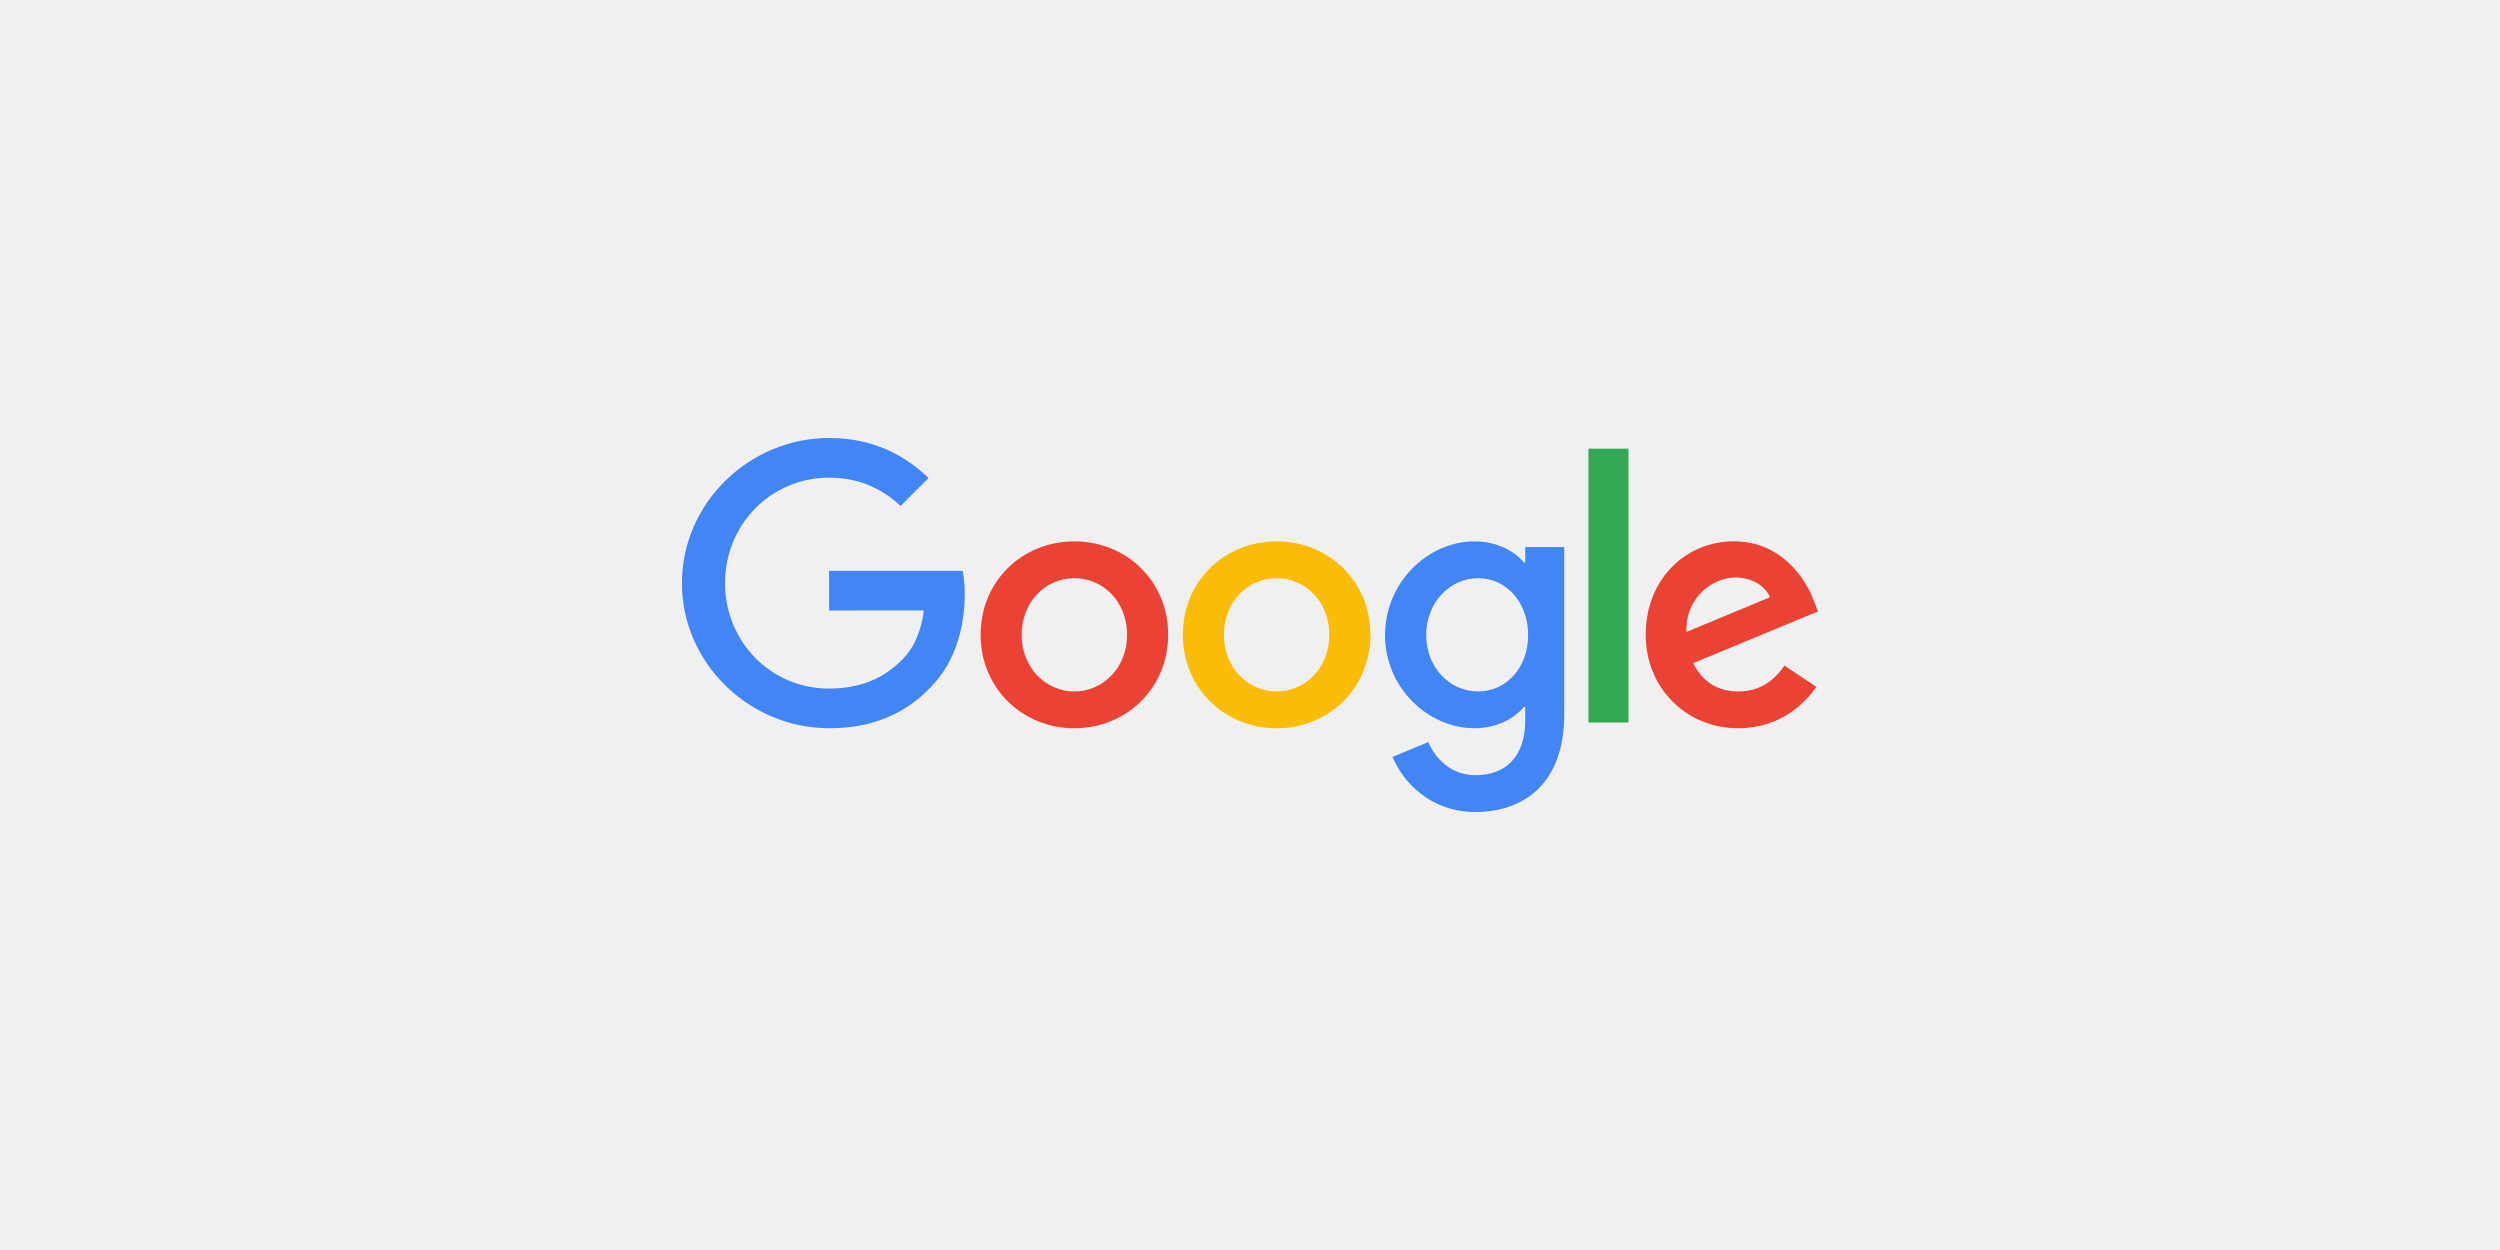
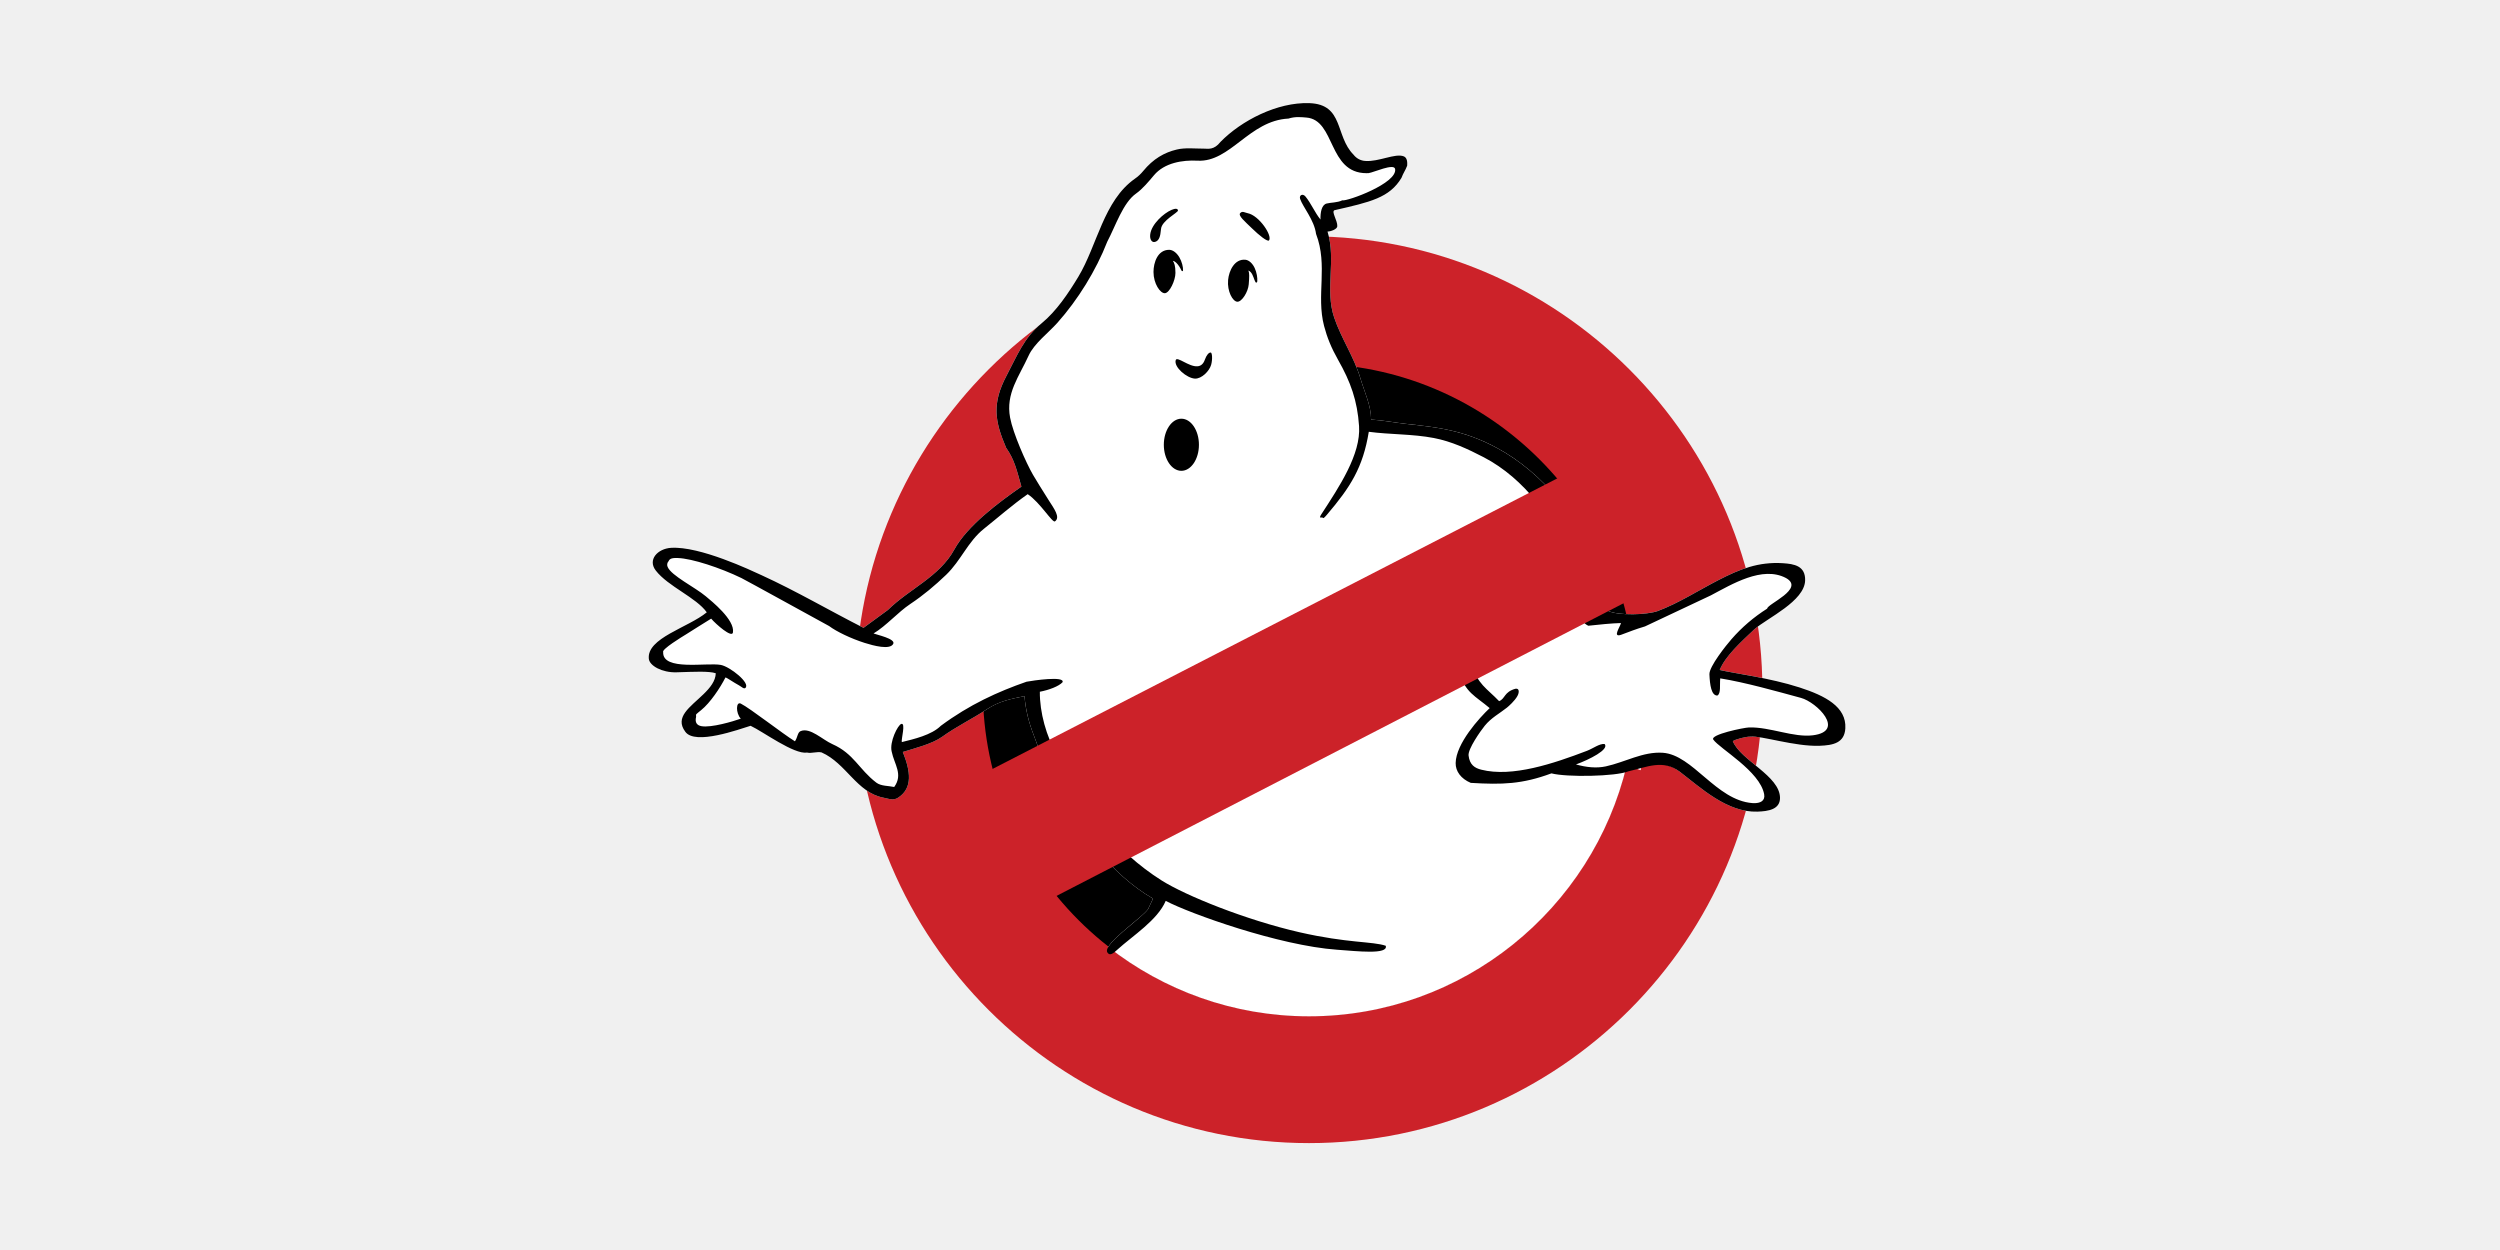
<svg xmlns="http://www.w3.org/2000/svg" width="176" height="88" viewBox="0 0 176 88" fill="none">
-   <path d="M82.237 44.691C82.237 48.479 79.273 51.27 75.636 51.27C72 51.27 69.036 48.479 69.036 44.691C69.036 40.877 72 38.112 75.636 38.112C79.273 38.112 82.237 40.877 82.237 44.691ZM79.347 44.691C79.347 42.324 77.63 40.704 75.636 40.704C73.643 40.704 71.925 42.324 71.925 44.691C71.925 47.035 73.643 48.678 75.636 48.678C77.63 48.678 79.347 47.032 79.347 44.691Z" fill="#EA4335" />
-   <path d="M96.475 44.691C96.475 48.479 93.511 51.27 89.875 51.27C86.238 51.27 83.274 48.479 83.274 44.691C83.274 40.879 86.238 38.112 89.875 38.112C93.511 38.112 96.475 40.877 96.475 44.691ZM93.585 44.691C93.585 42.324 91.868 40.704 89.875 40.704C87.881 40.704 86.164 42.324 86.164 44.691C86.164 47.035 87.881 48.678 89.875 48.678C91.868 48.678 93.585 47.032 93.585 44.691Z" fill="#FBBC05" />
-   <path d="M110.12 38.509V50.321C110.12 55.18 107.254 57.165 103.867 57.165C100.678 57.165 98.759 55.032 98.035 53.288L100.551 52.24C100.998 53.311 102.096 54.575 103.864 54.575C106.032 54.575 107.376 53.237 107.376 50.719V49.773H107.275C106.628 50.57 105.382 51.267 103.81 51.267C100.521 51.267 97.507 48.402 97.507 44.715C97.507 41.001 100.521 38.112 103.81 38.112C105.38 38.112 106.626 38.809 107.275 39.583H107.376V38.512H110.12V38.509ZM107.581 44.715C107.581 42.398 106.036 40.704 104.069 40.704C102.076 40.704 100.405 42.398 100.405 44.715C100.405 47.008 102.076 48.678 104.069 48.678C106.036 48.678 107.581 47.008 107.581 44.715Z" fill="#4285F4" />
-   <path d="M114.644 31.586V50.867H111.825V31.586H114.644Z" fill="#34A853" />
-   <path d="M125.625 46.857L127.868 48.352C127.144 49.423 125.399 51.268 122.386 51.268C118.648 51.268 115.857 48.379 115.857 44.688C115.857 40.776 118.672 38.109 122.062 38.109C125.477 38.109 127.147 40.826 127.692 42.294L127.992 43.042L119.197 46.685C119.87 48.005 120.918 48.678 122.386 48.678C123.857 48.678 124.878 47.954 125.625 46.857ZM118.722 44.49L124.602 42.048C124.278 41.227 123.305 40.654 122.16 40.654C120.692 40.654 118.648 41.95 118.722 44.49Z" fill="#EA4335" />
-   <path d="M58.369 42.98V40.188H67.776C67.867 40.675 67.915 41.25 67.915 41.873C67.915 43.967 67.343 46.557 65.497 48.402C63.703 50.271 61.41 51.267 58.372 51.267C52.742 51.267 48.008 46.682 48.008 41.051C48.008 35.421 52.742 30.835 58.372 30.835C61.487 30.835 63.706 32.058 65.373 33.651L63.403 35.62C62.208 34.499 60.588 33.627 58.369 33.627C54.258 33.627 51.042 36.94 51.042 41.051C51.042 45.163 54.258 48.476 58.369 48.476C61.036 48.476 62.555 47.405 63.528 46.432C64.317 45.643 64.836 44.516 65.041 42.977L58.369 42.98Z" fill="#4285F4" />
+   <g clip-path="url(#clip0_2063_28585)">
+     <path fill-rule="evenodd" clip-rule="evenodd" d="M92.153 16.636C109.733 16.636 124.072 30.974 124.072 48.555C124.072 66.136 109.733 80.475 92.153 80.475C74.572 80.475 60.234 66.136 60.234 48.555C60.234 30.975 74.572 16.636 92.153 16.636Z" fill="#CC2229" />
+     <path fill-rule="evenodd" clip-rule="evenodd" d="M92.153 25.595C104.798 25.595 115.113 35.909 115.113 48.555C115.113 61.202 104.798 71.516 92.153 71.516C79.506 71.516 69.192 61.202 69.192 48.555C69.192 35.909 79.506 25.595 92.153 25.595Z" fill="black" />
+     <path d="M115.539 53.997C116.496 53.693 117.299 53.598 118.273 54.341C119.694 55.423 121.583 57.213 123.722 57.139C124.492 57.112 125.313 56.985 125.313 56.173C125.314 54.616 122.526 53.527 121.989 52.173C122.206 52.033 122.935 51.848 123.236 51.856C123.952 51.774 126.378 52.566 128.094 52.503C129.063 52.467 129.852 52.299 129.911 51.278C130.001 49.759 128.49 48.977 126.689 48.396C124.582 47.715 122.065 47.402 121.065 47.164C121.467 46.184 122.548 45.205 123.511 44.297C124.442 43.495 127.046 42.318 127.081 40.856C127.106 39.844 126.328 39.697 125.506 39.647C123.776 39.541 122.476 40.069 120.994 40.829C119.579 41.555 118.206 42.45 116.699 43.018C116.306 43.155 115.629 43.237 114.956 43.243C114.239 43.25 113.527 43.173 113.171 42.989C112.475 42.559 112.153 40.857 112.033 40.082C111.485 36.534 108.452 33.198 105.418 31.552C103.075 30.281 101.191 30.078 98.985 29.84C98.172 29.752 97.338 29.58 96.526 29.537C96.525 28.555 96.058 27.597 95.779 26.655C95.329 25.134 94.432 23.853 93.924 22.35C93.258 20.381 94.079 18.331 93.458 16.3C93.693 16.295 94.139 16.136 94.146 15.922C94.162 15.514 93.713 14.906 93.945 14.798C96.462 14.223 97.82 13.929 98.667 12.514L98.666 12.513C98.791 12.177 98.939 12.002 99.064 11.665C99.096 11.28 99.005 11.081 98.827 11.006C98.243 10.764 97.059 11.399 96.123 11.329C95.961 11.321 95.802 11.277 95.659 11.201C95.515 11.125 95.39 11.019 95.291 10.89C93.976 9.574 94.626 7.341 92.175 7.258C89.921 7.182 87.396 8.482 85.923 9.987C85.462 10.572 85.056 10.462 84.79 10.462C84.087 10.463 83.453 10.382 82.85 10.524C81.969 10.732 81.189 11.177 80.478 12.042C80.311 12.246 80.116 12.426 79.899 12.577C77.687 14.125 77.243 17.282 75.907 19.492C75.216 20.637 74.376 21.896 73.338 22.75C72.063 23.799 71.602 25.051 70.864 26.439C69.813 28.418 70.038 29.67 70.83 31.521C71.437 32.375 71.591 33.152 71.907 34.257C70.331 35.352 68.103 37.003 67.187 38.681C66.137 40.605 64.004 41.462 62.506 42.941C61.967 43.327 61.33 43.812 60.791 44.198C58.399 42.984 56.07 41.614 53.609 40.489C52.893 40.161 49.275 38.437 47.239 38.566C46.296 38.625 45.576 39.402 46.166 40.164C47.036 41.29 49.012 42.064 49.756 43.107C48.436 44.188 45.518 44.916 45.676 46.382C45.728 46.869 46.615 47.361 47.628 47.33C48.865 47.292 49.912 47.235 50.388 47.396C50.362 48.489 48.839 49.306 48.238 50.15C47.944 50.561 47.856 50.999 48.245 51.516C48.935 52.482 52.036 51.339 52.841 51.094C53.733 51.513 55.898 53.126 56.819 52.981C57.147 53.053 57.508 52.895 57.835 52.968C59.582 53.74 60.308 55.791 62.194 56.155C62.574 56.229 62.915 56.392 63.268 56.127C64.248 55.459 64.11 54.308 63.558 52.936C64.374 52.688 65.641 52.362 66.32 51.871V51.872C67.32 51.149 68.44 50.614 69.469 49.935C70.337 49.362 71.126 49.212 72.124 49.005C72.201 49.971 72.429 50.867 72.781 51.769C73.255 52.986 73.627 54.402 74.276 55.52C75.957 58.416 78.209 61.558 81.172 63.261L81.061 63.498L80.825 63.999H80.827C80.458 64.532 78.467 65.895 78.019 66.669C81.923 69.724 86.831 71.549 92.153 71.549C102.993 71.549 112.122 63.981 114.527 53.859L115.503 54.224L115.539 53.997Z" fill="white" />
+     <path d="M82.771 25.353C82.859 25.054 83.696 25.838 84.305 25.787C84.509 25.77 84.704 25.654 84.817 25.334C84.935 24.997 85.101 24.809 85.234 24.817C85.338 24.824 85.372 25.297 85.264 25.684C85.141 26.123 84.592 26.678 84.119 26.654C83.558 26.625 82.624 25.846 82.771 25.353ZM87.889 19.045C87.966 19.252 87.952 19.489 87.911 20.017C87.87 20.545 87.427 21.261 87.104 21.242C86.782 21.224 86.384 20.509 86.458 19.711C86.518 19.06 86.91 18.214 87.674 18.286C87.932 18.311 88.177 18.548 88.327 18.864C88.478 19.18 88.531 19.575 88.514 19.792C88.507 19.88 88.464 19.894 88.441 19.896C88.403 19.9 88.372 19.851 88.319 19.718C88.23 19.494 88.146 19.145 87.889 19.045ZM82.572 18.365C82.665 18.517 82.751 18.685 82.751 19.214C82.751 19.742 82.334 20.631 82.005 20.642C81.677 20.654 81.206 19.965 81.206 19.148C81.206 18.481 81.501 17.587 82.309 17.587C82.574 17.587 82.844 17.806 83.025 18.112C83.208 18.419 83.298 18.812 83.286 19.037C83.287 19.116 83.193 19.101 83.171 19.037C83.127 18.94 83.076 18.846 83.018 18.757C82.896 18.572 82.731 18.384 82.572 18.365ZM83.169 29.477C83.85 29.477 84.405 30.302 84.405 31.312C84.405 32.322 83.85 33.146 83.169 33.146C82.488 33.146 81.933 32.322 81.933 31.312C81.933 30.302 82.488 29.477 83.169 29.477ZM63.455 50.963C63.773 50.878 63.439 52.029 63.486 52.243C64.33 52.033 65.579 51.751 66.235 51.096C68.247 49.603 70.258 48.692 72.269 47.993C72.725 47.908 74.986 47.571 74.803 48.03C74.537 48.317 73.854 48.574 73.205 48.699C73.192 50.148 73.652 51.826 74.427 53.179C75.8 56.618 78.615 59.99 81.774 61.982C83.478 63.056 87.689 64.759 91.482 65.63C94.879 66.408 96.637 66.266 97.556 66.582C97.755 67.223 95.54 66.961 94.127 66.861C90.053 66.572 83.769 64.32 82.066 63.422C81.495 64.776 79.73 65.885 78.668 66.85C78.401 67.093 78.134 67.335 77.959 67.052C77.604 66.478 80.384 64.641 80.827 64H80.825L81.173 63.262C78.21 61.559 75.958 58.417 74.277 55.522C73.627 54.404 73.255 52.988 72.781 51.771C72.43 50.869 72.202 49.973 72.125 49.007C71.127 49.213 70.337 49.364 69.469 49.937C68.44 50.615 67.321 51.151 66.321 51.874V51.873C65.641 52.364 64.375 52.689 63.558 52.938C64.111 54.31 64.248 55.46 63.269 56.129C62.916 56.394 62.575 56.23 62.194 56.157C60.309 55.792 59.583 53.742 57.836 52.97C57.508 52.897 57.147 53.055 56.82 52.983C55.899 53.128 53.734 51.515 52.842 51.096C52.037 51.34 48.935 52.484 48.246 51.517C47.857 51 47.944 50.563 48.238 50.151C48.84 49.308 50.362 48.49 50.389 47.398C49.913 47.236 48.865 47.293 47.629 47.331C46.616 47.363 45.729 46.871 45.677 46.384C45.519 44.917 48.437 44.189 49.756 43.108C49.014 42.065 47.036 41.291 46.166 40.166C45.576 39.403 46.297 38.627 47.24 38.567C49.276 38.438 52.893 40.163 53.61 40.491C56.071 41.616 58.4 42.986 60.792 44.2C61.33 43.813 61.968 43.329 62.507 42.943C64.004 41.464 66.137 40.607 67.187 38.683C68.104 37.005 70.332 35.354 71.908 34.258C71.591 33.153 71.437 32.377 70.831 31.523C70.039 29.672 69.814 28.42 70.865 26.441C71.602 25.052 72.064 23.801 73.338 22.752C74.376 21.898 75.216 20.639 75.908 19.494C77.244 17.284 77.688 14.127 79.9 12.578C80.117 12.428 80.311 12.248 80.478 12.043C81.189 11.178 81.969 10.734 82.851 10.525C83.454 10.383 84.088 10.464 84.791 10.464C85.057 10.464 85.463 10.574 85.923 9.988C87.397 8.484 89.922 7.183 92.176 7.26C94.626 7.343 93.977 9.575 95.292 10.892C95.391 11.021 95.516 11.127 95.659 11.203C95.803 11.279 95.962 11.322 96.124 11.331C97.06 11.401 98.243 10.765 98.828 11.008C99.006 11.082 99.097 11.282 99.064 11.667C98.939 12.004 98.792 12.178 98.667 12.515L98.668 12.516C97.82 13.93 96.462 14.225 93.946 14.8C93.713 14.907 94.162 15.515 94.147 15.924C94.139 16.138 93.693 16.297 93.458 16.302C94.08 18.333 93.259 20.383 93.924 22.352C94.433 23.854 95.33 25.135 95.78 26.656C96.059 27.598 96.527 28.556 96.527 29.539C97.339 29.581 98.173 29.754 98.985 29.841C101.191 30.079 103.075 30.282 105.418 31.554C108.452 33.2 111.485 36.535 112.034 40.084C112.154 40.859 112.476 42.561 113.172 42.99C113.528 43.174 114.239 43.252 114.956 43.245C115.63 43.238 116.307 43.157 116.7 43.02C118.207 42.451 119.58 41.556 120.995 40.831C122.476 40.071 123.776 39.542 125.506 39.648C126.329 39.698 127.107 39.846 127.082 40.858C127.047 42.32 124.443 43.497 123.511 44.299C122.548 45.207 121.468 46.187 121.066 47.166C122.065 47.404 124.583 47.716 126.69 48.397C128.491 48.979 130.001 49.76 129.912 51.279C129.852 52.301 129.063 52.469 128.095 52.504C126.378 52.568 123.953 51.775 123.237 51.858C122.936 51.849 122.206 52.034 121.99 52.175C122.527 53.529 125.314 54.618 125.313 56.175C125.313 56.986 124.493 57.114 123.723 57.14C121.584 57.214 119.695 55.425 118.274 54.343C117.074 53.428 115.929 54.011 114.643 54.3C113.732 54.671 110.288 54.726 109.221 54.445C107.154 55.21 105.756 55.247 103.541 55.114C102.849 54.823 102.467 54.295 102.478 53.716C102.503 52.345 104.145 50.539 104.874 49.851C103.882 49.013 103.121 48.731 102.767 47.368C102.574 46.622 102.905 45.9 103.249 46.521C103.298 46.61 103.596 46.633 103.633 46.785C103.992 48.154 104.674 48.459 105.537 49.361C105.976 49.191 105.875 48.709 106.698 48.485C106.953 48.446 106.974 48.725 106.828 48.995C106.639 49.342 106.213 49.717 106.087 49.817C105.574 50.228 104.987 50.524 104.525 51.094C104.219 51.473 103.337 52.729 103.387 53.186C103.46 53.845 103.827 54.071 104.277 54.185C106.458 54.74 109.374 53.754 111.724 52.857C112.16 52.69 112.607 52.337 112.964 52.378C113.317 52.76 111.879 53.48 110.947 53.817C111.669 54.018 112.384 54.097 113.049 53.953C114.411 53.658 115.662 52.9 117.062 52.995C119.176 53.139 120.813 56.335 123.359 56.537C123.391 56.539 123.422 56.541 123.452 56.542C123.912 56.556 124.285 56.389 124.197 55.913C123.896 54.288 121.063 52.707 120.616 52.068C120.368 51.712 122.783 51.221 123.131 51.212C124.614 51.171 126.259 51.935 127.627 51.765C129.953 51.473 127.902 49.433 126.789 49.132C125.043 48.659 122.914 48.052 121.105 47.757C121.057 48.213 121.169 48.828 120.899 48.967C120.479 48.973 120.375 48.223 120.343 47.473C120.318 46.927 121.537 45.408 121.896 44.999C122.624 44.163 123.472 43.438 124.41 42.847C124.41 42.519 127.095 41.45 125.731 40.692C124.065 39.811 121.914 41.14 120.44 41.916L115.808 44.099C115.091 44.315 114.821 44.432 114.12 44.691C113.487 44.907 114.08 44.096 114.116 43.862C113.444 43.881 112.577 43.969 111.818 44.052C110.69 43.563 111.092 40.846 110.632 39.631C109.477 36.607 107.311 33.678 104.458 32.192C103.323 31.602 102.184 31.075 100.945 30.836C99.45 30.548 97.846 30.597 96.363 30.398C95.952 32.921 95.064 34.302 93.41 36.243C93.17 36.525 93.159 36.49 93.097 36.433C93.06 36.4 92.798 36.553 93.021 36.208C94.287 34.258 95.812 31.986 95.678 29.997C95.557 28.216 95.094 26.901 94.195 25.322C93.724 24.493 93.422 23.741 93.215 22.949C92.649 20.784 93.504 18.702 92.65 16.467C92.523 15.486 91.727 14.584 91.529 14.004C91.442 13.747 91.705 13.591 91.908 13.838C92.299 14.313 92.57 14.978 92.962 15.453C92.947 14.955 93.041 14.419 93.396 14.328C93.695 14.252 94.147 14.271 94.491 14.105C94.834 14.192 98.404 12.896 98.215 11.893C98.137 11.48 96.693 12.142 96.363 12.185V12.186C96.31 12.19 96.257 12.192 96.204 12.192C93.473 12.191 94.031 8.433 91.962 8.275C91.602 8.247 91.184 8.195 90.709 8.348C87.949 8.484 86.612 11.437 84.308 11.312C83.251 11.255 81.977 11.46 81.241 12.336C80.887 12.757 80.431 13.308 79.981 13.624C79.06 14.268 78.532 15.918 77.953 17.011C77.157 19.049 75.888 21.101 74.437 22.729C73.814 23.427 72.803 24.184 72.416 25.035C71.744 26.514 70.791 27.695 71.111 29.403C71.317 30.505 72.237 32.587 72.723 33.426C72.905 33.739 73.377 34.507 73.821 35.204C74.213 35.819 74.666 36.42 74.269 36.705C74.09 36.834 73.228 35.373 72.35 34.789C71.25 35.56 70.308 36.397 69.269 37.225C68.139 38.126 67.66 39.454 66.608 40.466C65.821 41.22 65.001 41.91 64.093 42.515C63.194 43.114 62.42 44.04 61.497 44.596C61.723 44.69 63.06 44.967 62.885 45.325C62.664 45.773 61.487 45.456 60.871 45.26C59.893 44.948 58.882 44.459 58.37 44.074C57.772 43.751 52.501 40.843 52.197 40.695C50.729 39.981 48.712 39.314 47.719 39.285C47.387 39.275 47.155 39.293 47.069 39.506C47.018 39.559 46.985 39.627 46.973 39.7C46.961 39.773 46.972 39.847 47.003 39.914C47.258 40.528 48.926 41.339 49.688 41.979C50.071 42.301 51.746 43.628 51.6 44.525C51.532 44.938 50.411 43.955 50.065 43.552C49.494 43.894 48.812 44.345 48.245 44.693V44.692C48.053 44.81 46.557 45.715 46.687 45.91C46.626 47.254 49.754 46.627 50.743 46.81C51.389 46.929 52.877 48.107 52.466 48.439C52.358 48.517 52.197 48.341 52.022 48.246C51.637 48.04 51.184 47.713 51.073 47.692C50.703 48.422 49.995 49.484 49.362 49.992C49.335 50.014 48.986 50.288 48.999 50.314L49.006 50.463C48.903 50.877 49.074 51.067 49.384 51.123C50.065 51.246 51.609 50.788 52.151 50.594C51.785 50.194 51.808 49.361 52.154 49.534C52.802 49.857 55.104 51.66 55.964 52.188C56.16 51.901 56.142 51.563 56.365 51.47C57.034 51.193 57.897 52.075 58.596 52.385C60.117 53.057 60.461 54.157 61.691 55.096C62.027 55.352 62.552 55.314 62.952 55.404C63.596 54.516 62.953 53.801 62.776 52.918C62.602 52.242 63.209 51.029 63.455 50.963ZM81.688 16.492C81.623 16.858 81.465 17.008 81.27 17.037C81.094 17.063 80.933 16.864 80.974 16.509C81.057 15.782 81.924 15.013 82.475 14.777C82.726 14.669 82.923 14.664 82.929 14.821C82.935 14.971 81.785 15.525 81.736 16.119C81.719 16.243 81.704 16.367 81.688 16.492ZM87.32 14.992C87.471 14.834 87.648 14.974 87.834 15.008C88.64 15.16 89.612 16.618 89.332 16.933C89.197 17.01 88.642 16.567 88.147 16.084C87.651 15.6 87.124 15.168 87.32 14.992Z" fill="black" />
+     <path d="M115.678 41.757L111.247 32.848L65.631 56.317L69.916 65.375L115.678 41.757Z" fill="#CC2229" />
+   </g>
+   <defs>
+     <clipPath id="clip0_2063_28585">
+       <rect width="84.344" height="74" fill="white" transform="translate(45.6345 7)" />
+     </clipPath>
+   </defs>
</svg>
